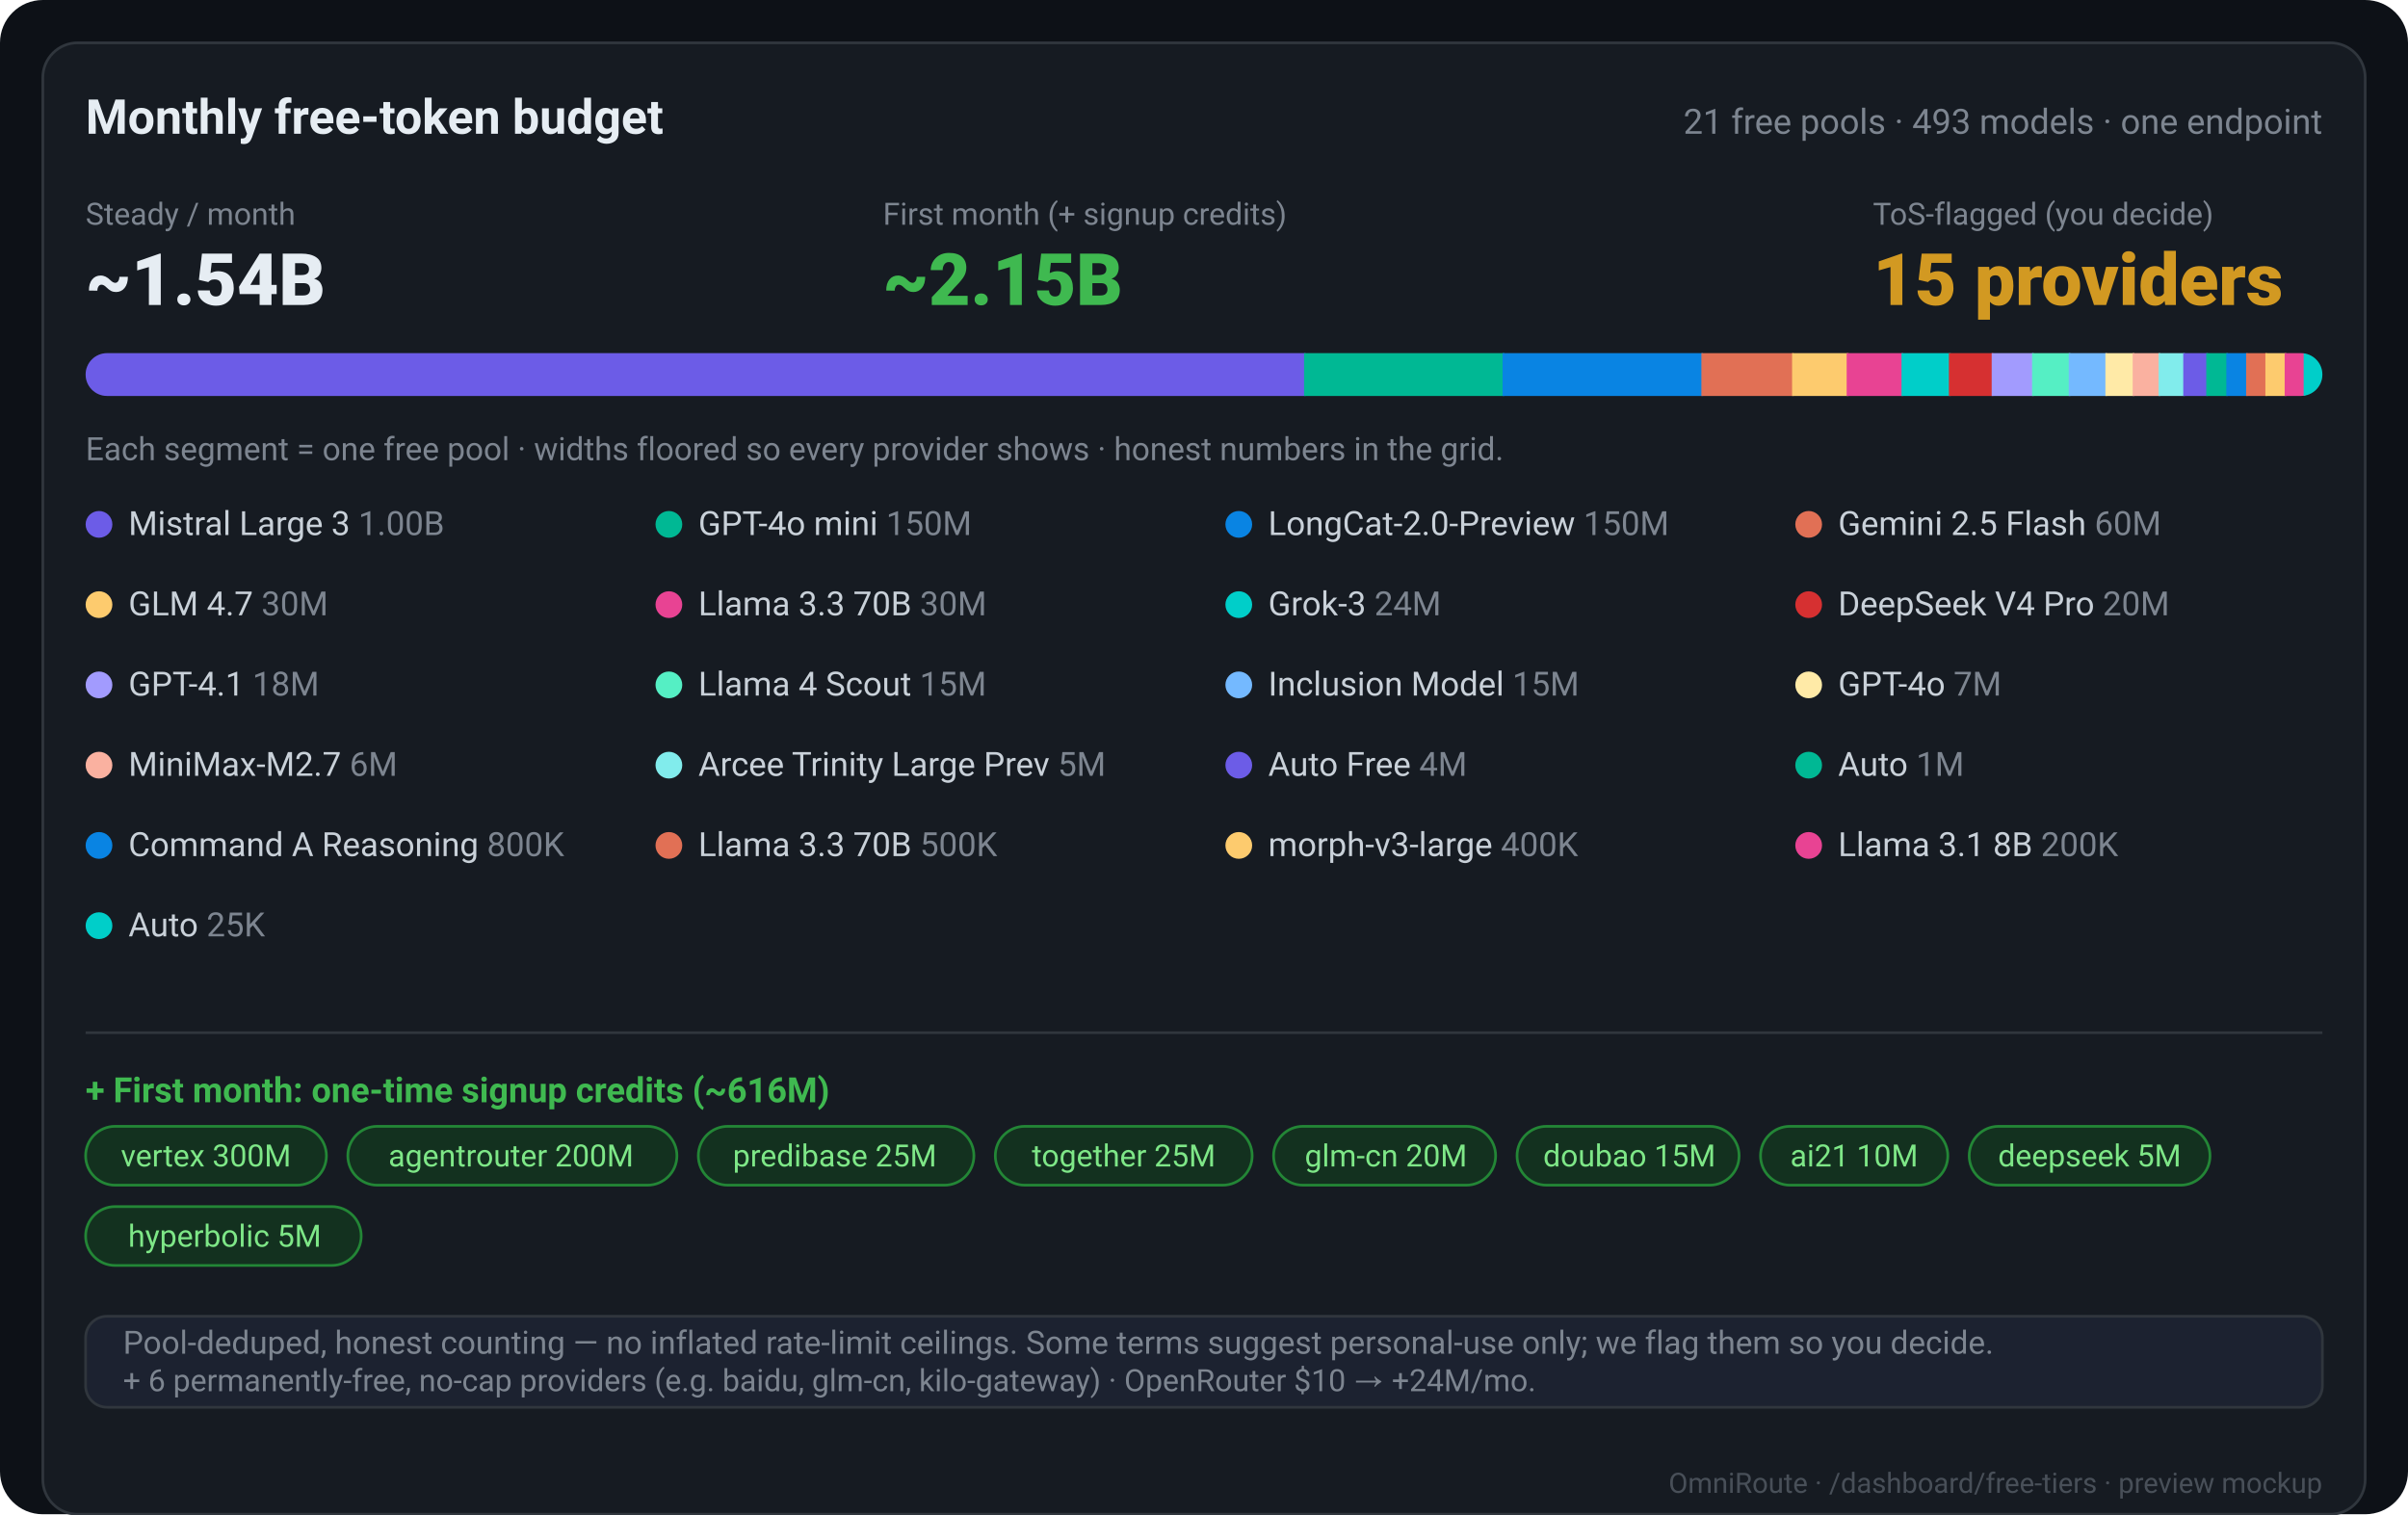
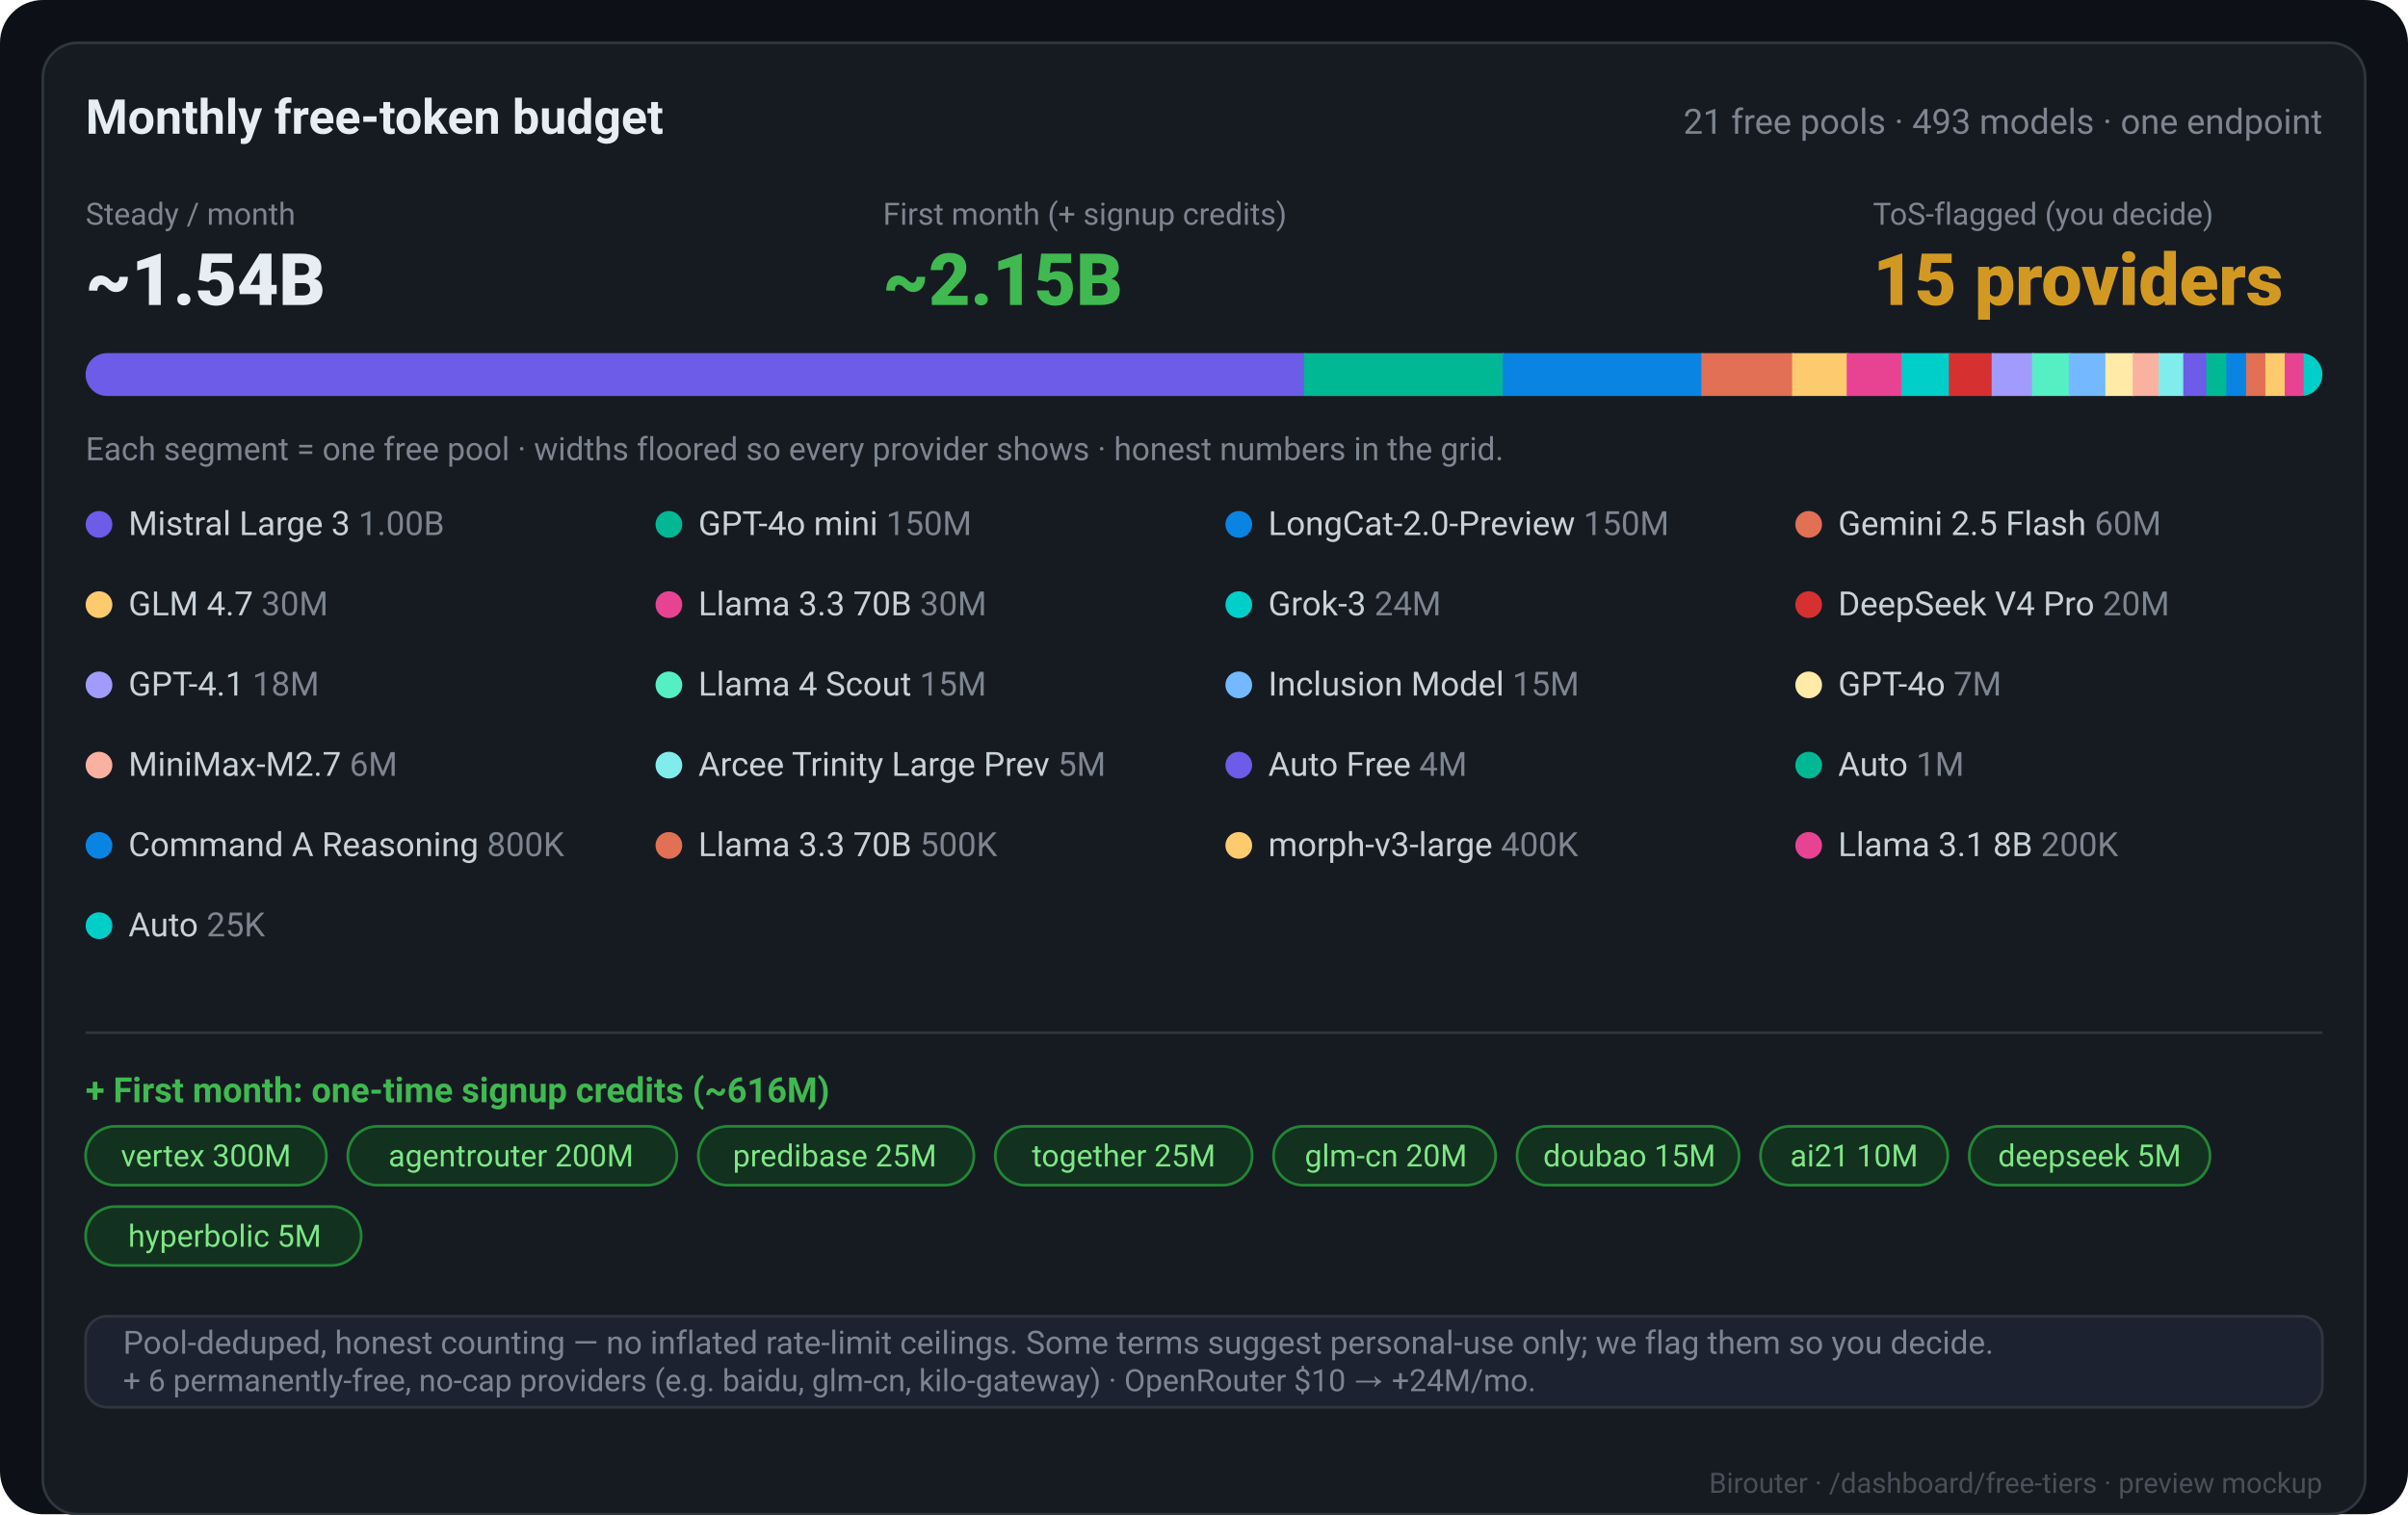
<svg xmlns="http://www.w3.org/2000/svg" width="900" height="566" viewBox="0 0 900 566" font-family="-apple-system,Segoe UI,Roboto,Helvetica,Arial,sans-serif">
  <rect width="900" height="566" rx="16" fill="#0d1117" />
  <rect x="16" y="16" width="868" height="550" rx="13" fill="#161b22" stroke="#30363d" />
-   <text x="868" y="558" fill="#484f58" font-size="10.5" text-anchor="end">OmniRoute · /dashboard/free-tiers · preview mockup</text>
+   <text x="868" y="558" fill="#484f58" font-size="10.5" text-anchor="end">Birouter · /dashboard/free-tiers · preview mockup</text>
  <text x="32" y="50" fill="#e6edf3" font-size="18" font-weight="700">Monthly free-token budget</text>
  <text x="868" y="50" fill="#7d8590" font-size="13" text-anchor="end">21 free pools · 493 models · one endpoint</text>
  <text x="32" y="84" fill="#7d8590" font-size="11.5">Steady / month</text>
  <text x="32" y="114" fill="#e6edf3" font-size="27" font-weight="800">~1.54B</text>
  <text x="330" y="84" fill="#7d8590" font-size="11.5">First month (+ signup credits)</text>
  <text x="330" y="114" fill="#3fb950" font-size="27" font-weight="800">~2.15B</text>
  <text x="700" y="84" fill="#7d8590" font-size="11.5">ToS-flagged (you decide)</text>
  <text x="700" y="114" fill="#d29922" font-size="27" font-weight="800">15 providers</text>
  <clipPath id="bar">
    <rect x="32" y="132" width="836" height="16" rx="8" />
  </clipPath>
  <g clip-path="url(#bar)">
    <rect x="32" y="132" width="836" height="16" fill="#21262d" />
    <rect x="32.0" y="132" width="456.0" height="16" fill="#6c5ce7" />
    <rect x="487.4" y="132" width="74.9" height="16" fill="#00b894" />
    <rect x="561.6" y="132" width="74.9" height="16" fill="#0984e3" />
    <rect x="635.9" y="132" width="34.5" height="16" fill="#e17055" />
    <rect x="669.8" y="132" width="21.1" height="16" fill="#fdcb6e" />
    <rect x="690.2" y="132" width="21.1" height="16" fill="#e84393" />
    <rect x="710.7" y="132" width="18.4" height="16" fill="#00cec9" />
    <rect x="728.4" y="132" width="16.6" height="16" fill="#d63031" />
    <rect x="744.4" y="132" width="15.7" height="16" fill="#a29bfe" />
    <rect x="759.5" y="132" width="14.3" height="16" fill="#55efc4" />
    <rect x="773.2" y="132" width="14.3" height="16" fill="#74b9ff" />
    <rect x="786.9" y="132" width="10.8" height="16" fill="#ffeaa7" />
    <rect x="797.1" y="132" width="10.3" height="16" fill="#fab1a0" />
    <rect x="806.8" y="132" width="9.8" height="16" fill="#81ecec" />
    <rect x="816.0" y="132" width="9.2" height="16" fill="#6c5ce7" />
    <rect x="824.6" y="132" width="8.1" height="16" fill="#00b894" />
    <rect x="832.1" y="132" width="8.0" height="16" fill="#0984e3" />
    <rect x="839.5" y="132" width="7.8" height="16" fill="#e17055" />
    <rect x="846.7" y="132" width="7.8" height="16" fill="#fdcb6e" />
    <rect x="853.9" y="132" width="7.7" height="16" fill="#e84393" />
    <rect x="861.0" y="132" width="7.6" height="16" fill="#00cec9" />
  </g>
  <text x="32" y="172" fill="#7d8590" font-size="12">Each segment = one free pool · widths floored so every provider shows · honest numbers in the grid.</text>
  <circle cx="37" cy="196" r="5" fill="#6c5ce7" />
  <text x="48" y="200" fill="#c9d1d9" font-size="12.5">Mistral Large 3 <tspan fill="#7d8590">1.00B</tspan>
  </text>
  <circle cx="250" cy="196" r="5" fill="#00b894" />
  <text x="261" y="200" fill="#c9d1d9" font-size="12.5">GPT-4o mini <tspan fill="#7d8590">150M</tspan>
  </text>
  <circle cx="463" cy="196" r="5" fill="#0984e3" />
  <text x="474" y="200" fill="#c9d1d9" font-size="12.5">LongCat-2.0-Preview <tspan fill="#7d8590">150M</tspan>
  </text>
  <circle cx="676" cy="196" r="5" fill="#e17055" />
  <text x="687" y="200" fill="#c9d1d9" font-size="12.5">Gemini 2.5 Flash <tspan fill="#7d8590">60M</tspan>
  </text>
  <circle cx="37" cy="226" r="5" fill="#fdcb6e" />
  <text x="48" y="230" fill="#c9d1d9" font-size="12.5">GLM 4.7 <tspan fill="#7d8590">30M</tspan>
  </text>
  <circle cx="250" cy="226" r="5" fill="#e84393" />
  <text x="261" y="230" fill="#c9d1d9" font-size="12.5">Llama 3.3 70B <tspan fill="#7d8590">30M</tspan>
  </text>
  <circle cx="463" cy="226" r="5" fill="#00cec9" />
  <text x="474" y="230" fill="#c9d1d9" font-size="12.5">Grok-3 <tspan fill="#7d8590">24M</tspan>
  </text>
  <circle cx="676" cy="226" r="5" fill="#d63031" />
  <text x="687" y="230" fill="#c9d1d9" font-size="12.5">DeepSeek V4 Pro <tspan fill="#7d8590">20M</tspan>
  </text>
  <circle cx="37" cy="256" r="5" fill="#a29bfe" />
  <text x="48" y="260" fill="#c9d1d9" font-size="12.5">GPT-4.1 <tspan fill="#7d8590">18M</tspan>
  </text>
  <circle cx="250" cy="256" r="5" fill="#55efc4" />
  <text x="261" y="260" fill="#c9d1d9" font-size="12.5">Llama 4 Scout <tspan fill="#7d8590">15M</tspan>
  </text>
  <circle cx="463" cy="256" r="5" fill="#74b9ff" />
  <text x="474" y="260" fill="#c9d1d9" font-size="12.5">Inclusion Model <tspan fill="#7d8590">15M</tspan>
  </text>
  <circle cx="676" cy="256" r="5" fill="#ffeaa7" />
  <text x="687" y="260" fill="#c9d1d9" font-size="12.5">GPT-4o <tspan fill="#7d8590">7M</tspan>
  </text>
  <circle cx="37" cy="286" r="5" fill="#fab1a0" />
  <text x="48" y="290" fill="#c9d1d9" font-size="12.5">MiniMax-M2.7 <tspan fill="#7d8590">6M</tspan>
  </text>
  <circle cx="250" cy="286" r="5" fill="#81ecec" />
  <text x="261" y="290" fill="#c9d1d9" font-size="12.5">Arcee Trinity Large Prev <tspan fill="#7d8590">5M</tspan>
  </text>
  <circle cx="463" cy="286" r="5" fill="#6c5ce7" />
  <text x="474" y="290" fill="#c9d1d9" font-size="12.5">Auto Free <tspan fill="#7d8590">4M</tspan>
  </text>
  <circle cx="676" cy="286" r="5" fill="#00b894" />
  <text x="687" y="290" fill="#c9d1d9" font-size="12.5">Auto <tspan fill="#7d8590">1M</tspan>
  </text>
  <circle cx="37" cy="316" r="5" fill="#0984e3" />
  <text x="48" y="320" fill="#c9d1d9" font-size="12.5">Command A Reasoning <tspan fill="#7d8590">800K</tspan>
  </text>
  <circle cx="250" cy="316" r="5" fill="#e17055" />
  <text x="261" y="320" fill="#c9d1d9" font-size="12.5">Llama 3.3 70B <tspan fill="#7d8590">500K</tspan>
  </text>
  <circle cx="463" cy="316" r="5" fill="#fdcb6e" />
  <text x="474" y="320" fill="#c9d1d9" font-size="12.5">morph-v3-large <tspan fill="#7d8590">400K</tspan>
  </text>
  <circle cx="676" cy="316" r="5" fill="#e84393" />
  <text x="687" y="320" fill="#c9d1d9" font-size="12.5">Llama 3.1 8B <tspan fill="#7d8590">200K</tspan>
  </text>
  <circle cx="37" cy="346" r="5" fill="#00cec9" />
  <text x="48" y="350" fill="#c9d1d9" font-size="12.5">Auto <tspan fill="#7d8590">25K</tspan>
  </text>
  <line x1="32" y1="386" x2="868" y2="386" stroke="#30363d" />
  <text x="32" y="412" fill="#3fb950" font-size="13" font-weight="700">+ First month: one-time signup credits (~616M)</text>
  <rect x="32" y="421" width="90" height="22" rx="11" fill="#13311f" stroke="#238636" />
  <text x="77" y="436" fill="#7ee787" font-size="11.5" text-anchor="middle">vertex 300M</text>
  <rect x="130" y="421" width="123" height="22" rx="11" fill="#13311f" stroke="#238636" />
  <text x="191" y="436" fill="#7ee787" font-size="11.5" text-anchor="middle">agentrouter 200M</text>
  <rect x="261" y="421" width="103" height="22" rx="11" fill="#13311f" stroke="#238636" />
  <text x="312" y="436" fill="#7ee787" font-size="11.5" text-anchor="middle">predibase 25M</text>
  <rect x="372" y="421" width="96" height="22" rx="11" fill="#13311f" stroke="#238636" />
  <text x="420" y="436" fill="#7ee787" font-size="11.5" text-anchor="middle">together 25M</text>
  <rect x="476" y="421" width="83" height="22" rx="11" fill="#13311f" stroke="#238636" />
  <text x="518" y="436" fill="#7ee787" font-size="11.5" text-anchor="middle">glm-cn 20M</text>
  <rect x="567" y="421" width="83" height="22" rx="11" fill="#13311f" stroke="#238636" />
  <text x="609" y="436" fill="#7ee787" font-size="11.5" text-anchor="middle">doubao 15M</text>
  <rect x="658" y="421" width="70" height="22" rx="11" fill="#13311f" stroke="#238636" />
  <text x="693" y="436" fill="#7ee787" font-size="11.5" text-anchor="middle">ai21 10M</text>
  <rect x="736" y="421" width="90" height="22" rx="11" fill="#13311f" stroke="#238636" />
  <text x="781" y="436" fill="#7ee787" font-size="11.5" text-anchor="middle">deepseek 5M</text>
  <rect x="32" y="451" width="103" height="22" rx="11" fill="#13311f" stroke="#238636" />
  <text x="84" y="466" fill="#7ee787" font-size="11.5" text-anchor="middle">hyperbolic 5M</text>
  <rect x="32" y="492" width="836" height="34" rx="8" fill="#1c2230" stroke="#30363d" />
  <text x="46" y="506" fill="#7d8590" font-size="12">Pool-deduped, honest counting — no inflated rate-limit ceilings. Some terms suggest personal-use only; we flag them so you decide.</text>
  <text x="46" y="520" fill="#7d8590" font-size="11.5">+ 6 permanently-free, no-cap providers (e.g. baidu, glm-cn, kilo-gateway) · OpenRouter $10 → +24M/mo.</text>
</svg>
